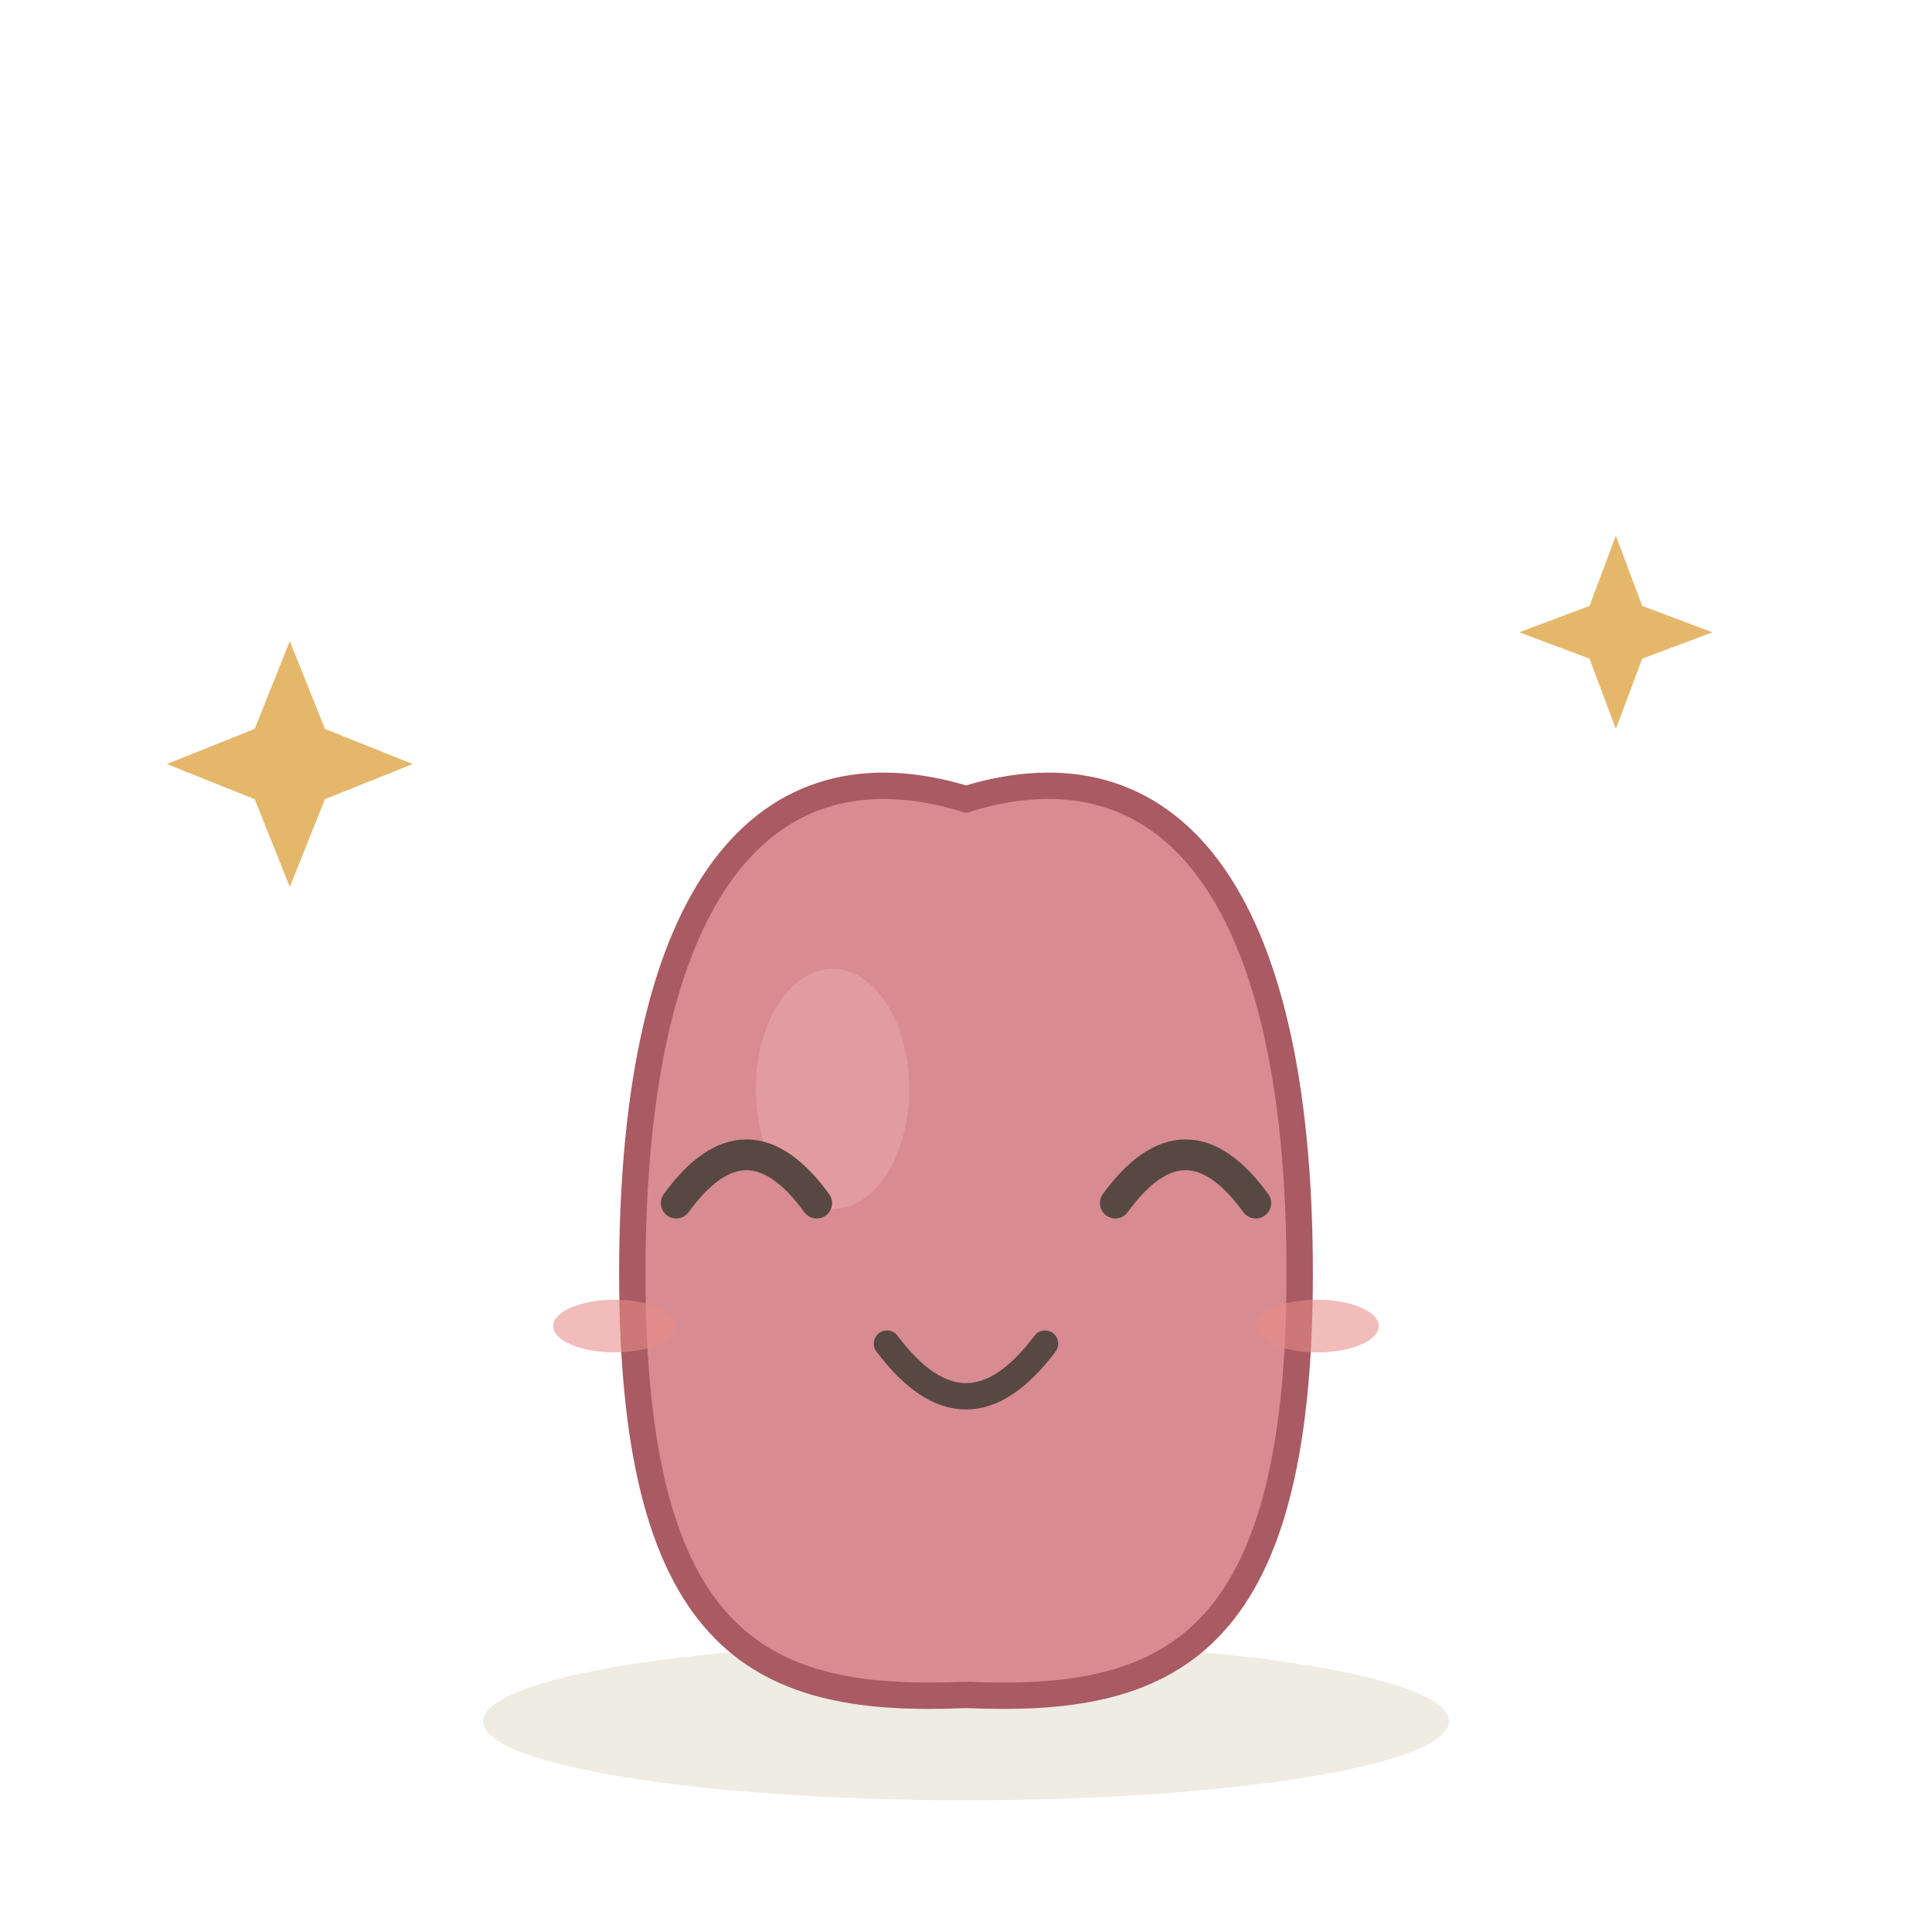
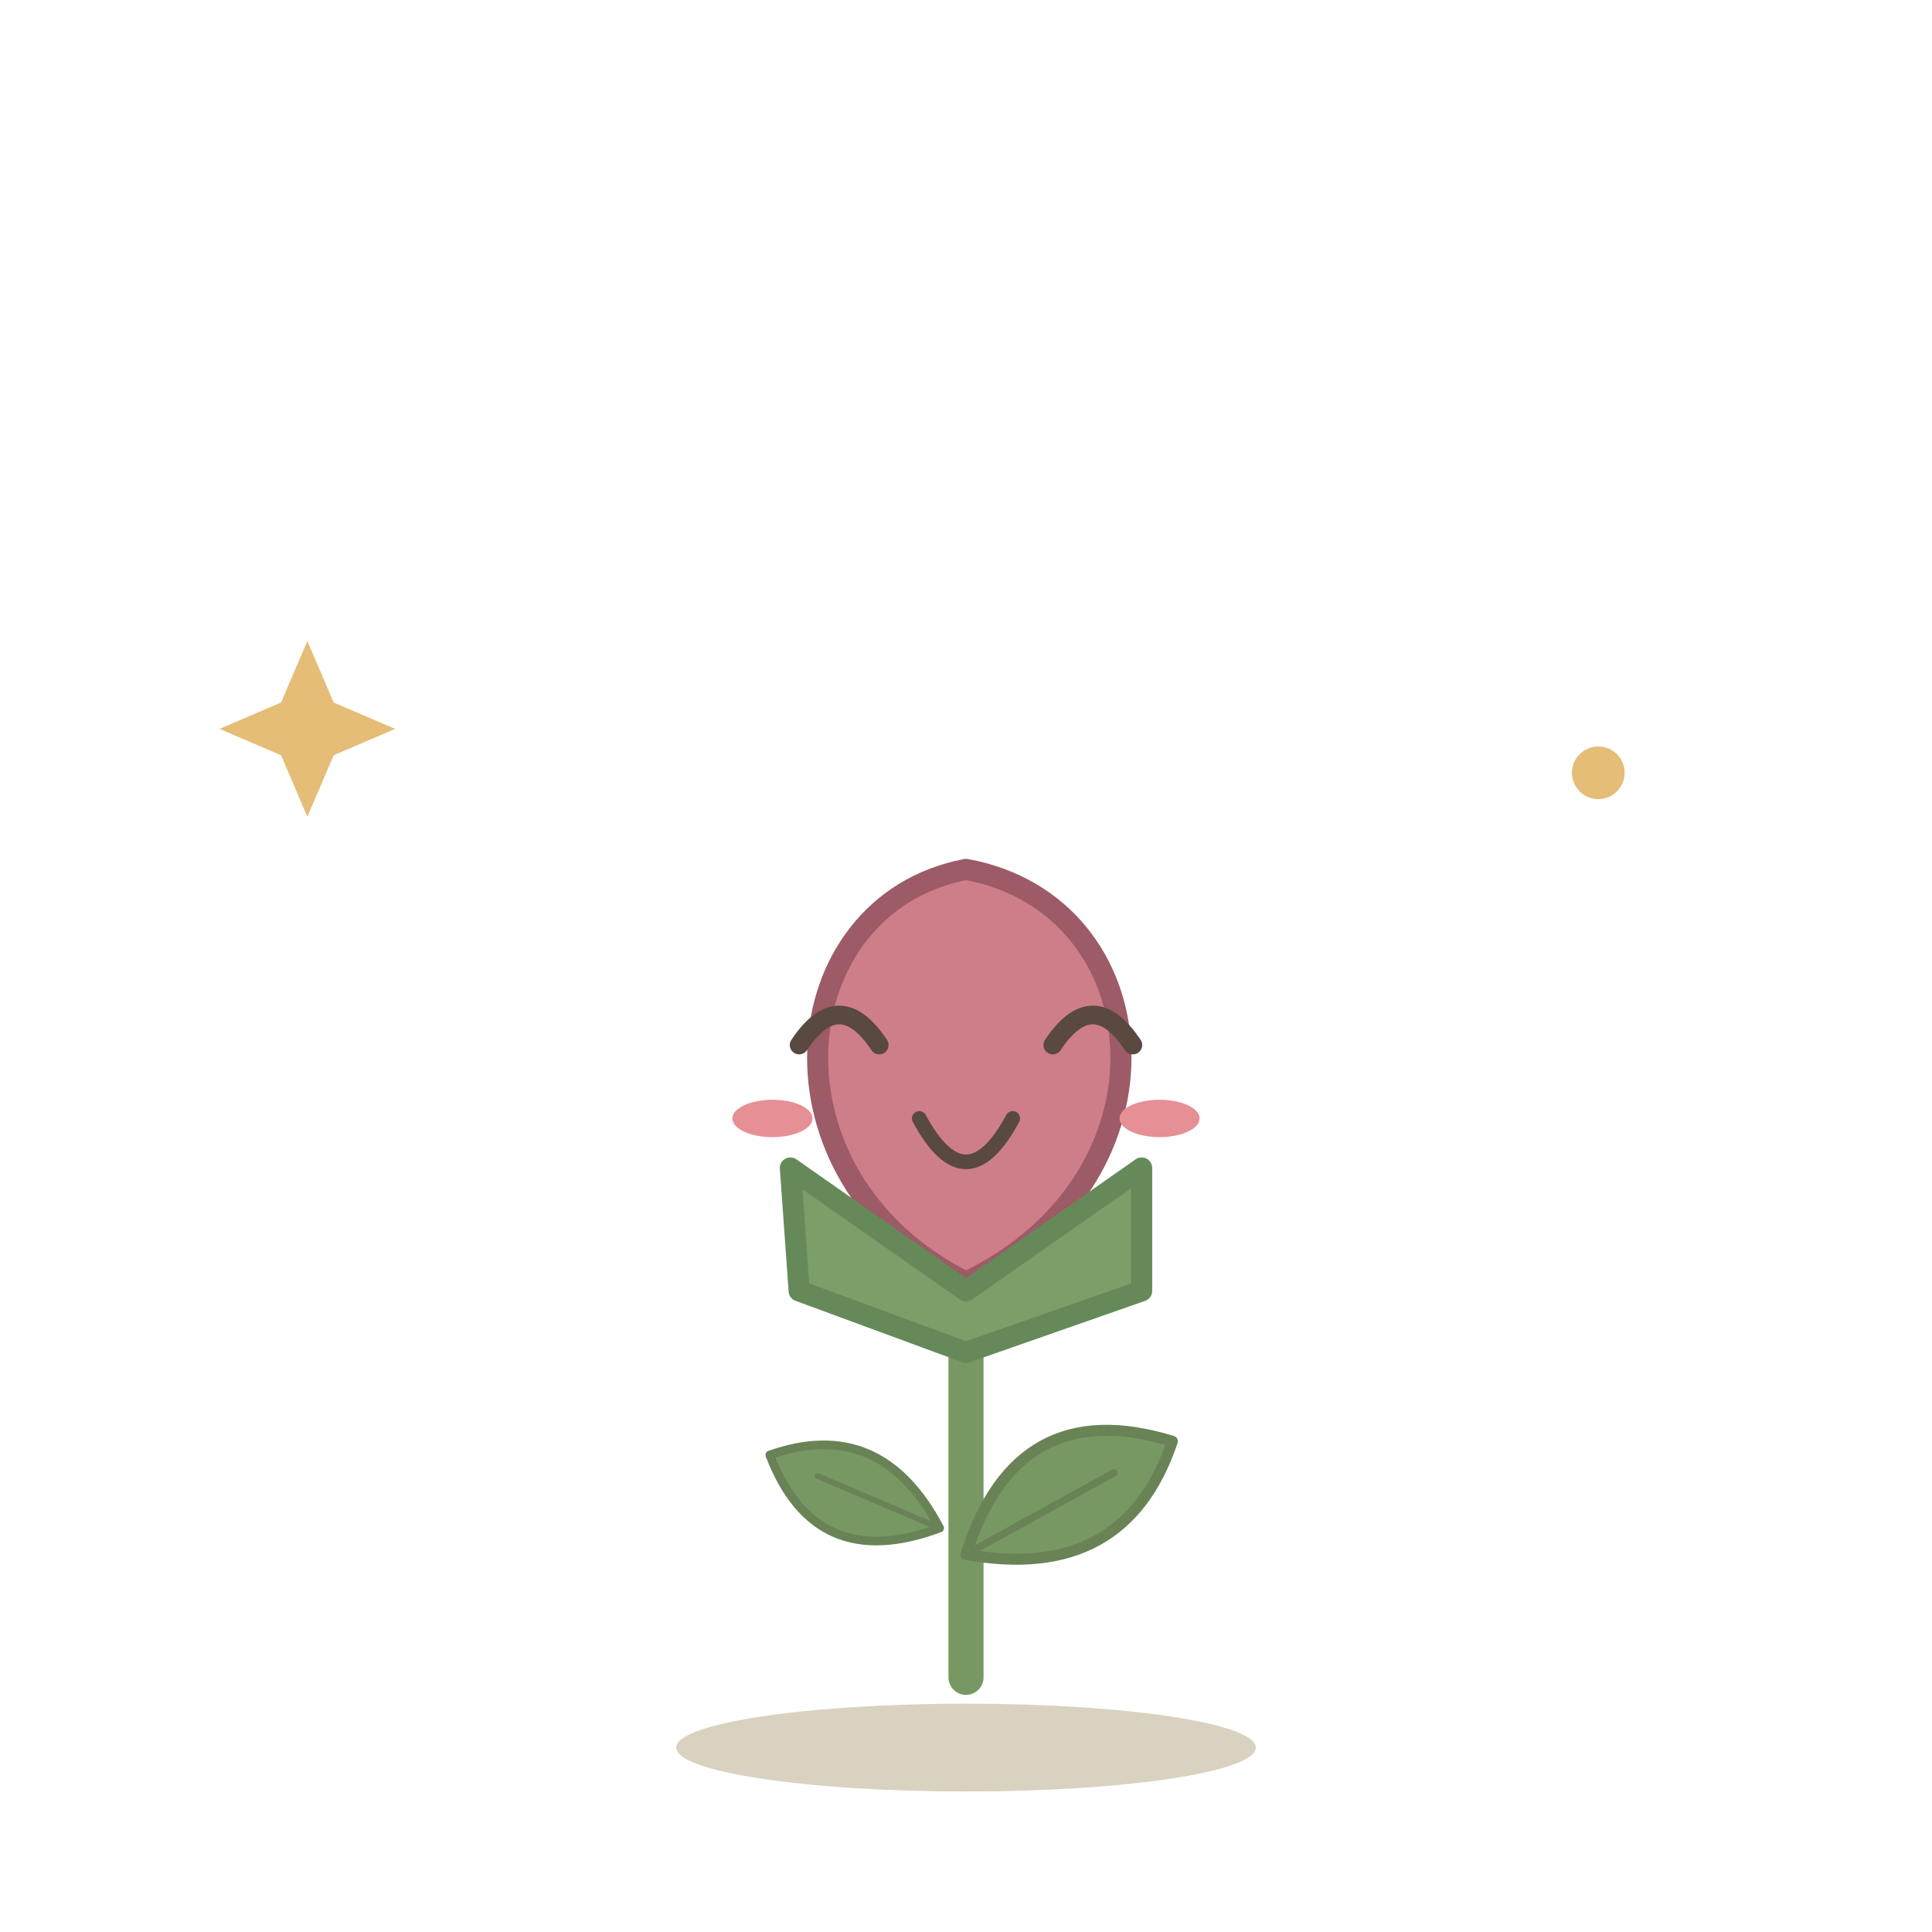
- <svg xmlns="http://www.w3.org/2000/svg" width="220" height="220" viewBox="0 0 220 220" role="img">
-   <ellipse cx="110" cy="196" rx="55" ry="9" fill="#d8d2bd" opacity=".42" />
-   <path d="M72 145 C72 101,87.2 84,110 91 C132.8 84,148 101,148 145 C148 188,132.8 194,110 193 C87.2 194,72 188,72 145Z" fill="#d88b91" stroke="#a95a63" stroke-width="3" />
-   <ellipse cx="94.8" cy="124" rx="8.74" ry="13.68" fill="#f2b6b7" opacity=".38" />
-   <path d="M77 137q8-11 16 0m34 0q8-11 16 0" fill="none" stroke="#574941" stroke-width="3.5" stroke-linecap="round" />
-   <ellipse cx="70" cy="151" rx="7" ry="3" fill="#e78c87" opacity=".58" />
-   <ellipse cx="150" cy="151" rx="7" ry="3" fill="#e78c87" opacity=".58" />
-   <path d="M101 153q9 12 18 0" fill="none" stroke="#574941" stroke-width="3" stroke-linecap="round" />
-   <path d="M33 73l4 10 10 4-10 4-4 10-4-10-10-4 10-4zm151-12l3 8 8 3-8 3-3 8-3-8-8-3 8-3z" fill="#e4b76a" />
+ <svg xmlns="http://www.w3.org/2000/svg" width="220" height="220" viewBox="0 0 220 220" role="img" data-character="camellia" data-stage="1">
+   <ellipse cx="110" cy="199" rx="33" ry="5" fill="#d9d2c1" stroke="none" stroke-width="2" />
+   <path d="M110 143V191" fill="none" stroke="#789863" stroke-width="4" stroke-linecap="round" stroke-linejoin="round" />
+   <g transform="translate(107 174) rotate(-100) scale(0.55)">
+     <path d="M0 0Q-5-27 21-32Q25-8 0 0Z" fill="#789863" stroke="#698357" stroke-width="1.8" stroke-linecap="round" stroke-linejoin="round" />
+     <path d="M0 0 15-23" fill="none" stroke="#698357" stroke-width="1.2" stroke-linecap="round" stroke-linejoin="round" />
+   </g>
+   <g transform="translate(110 177) rotate(28) scale(0.7)">
+     <path d="M0 0Q-5-27 21-32Q25-8 0 0Z" fill="#789863" stroke="#698357" stroke-width="1.8" stroke-linecap="round" stroke-linejoin="round" />
+     <path d="M0 0 15-23" fill="none" stroke="#698357" stroke-width="1.2" stroke-linecap="round" stroke-linejoin="round" />
+   </g>
+   <path d="M110 146C86 134 89 103 110 99C132 103 135 134 110 146Z" fill="#ce7e89" stroke="#9c5b66" stroke-width="2.4" stroke-linecap="round" stroke-linejoin="round" />
+   <path d="M110 147 90 133 91 147 110 154 130 147 130 133Z" fill="#7c9e69" stroke="#668959" stroke-width="2.4" stroke-linecap="round" stroke-linejoin="round" />
+   <g transform="translate(110 119) scale(0.76)">
+     <path d="M-25 0q6-9 12 0m26 0q6-9 12 0" fill="none" stroke="#594940" stroke-width="2.8" stroke-linecap="round" stroke-linejoin="round" />
+     <path d="M-7 11q7 13 14 0" fill="none" stroke="#594940" stroke-width="2.2" stroke-linecap="round" stroke-linejoin="round" />
+     <ellipse cx="-29" cy="11" rx="6" ry="2.8" fill="#e68f95" stroke="none" stroke-width="2" />
+     <ellipse cx="29" cy="11" rx="6" ry="2.8" fill="#e68f95" stroke="none" stroke-width="2" />
+   </g>
+   <path d="M35 73l3 7 7 3-7 3-3 7-3-7-7-3 7-3Z" fill="#e5bd77" stroke="none" stroke-width="2.4" stroke-linecap="round" stroke-linejoin="round" />
+   <ellipse cx="182" cy="88" rx="3" ry="3" fill="#e5bd77" stroke="none" stroke-width="2" />
</svg>
